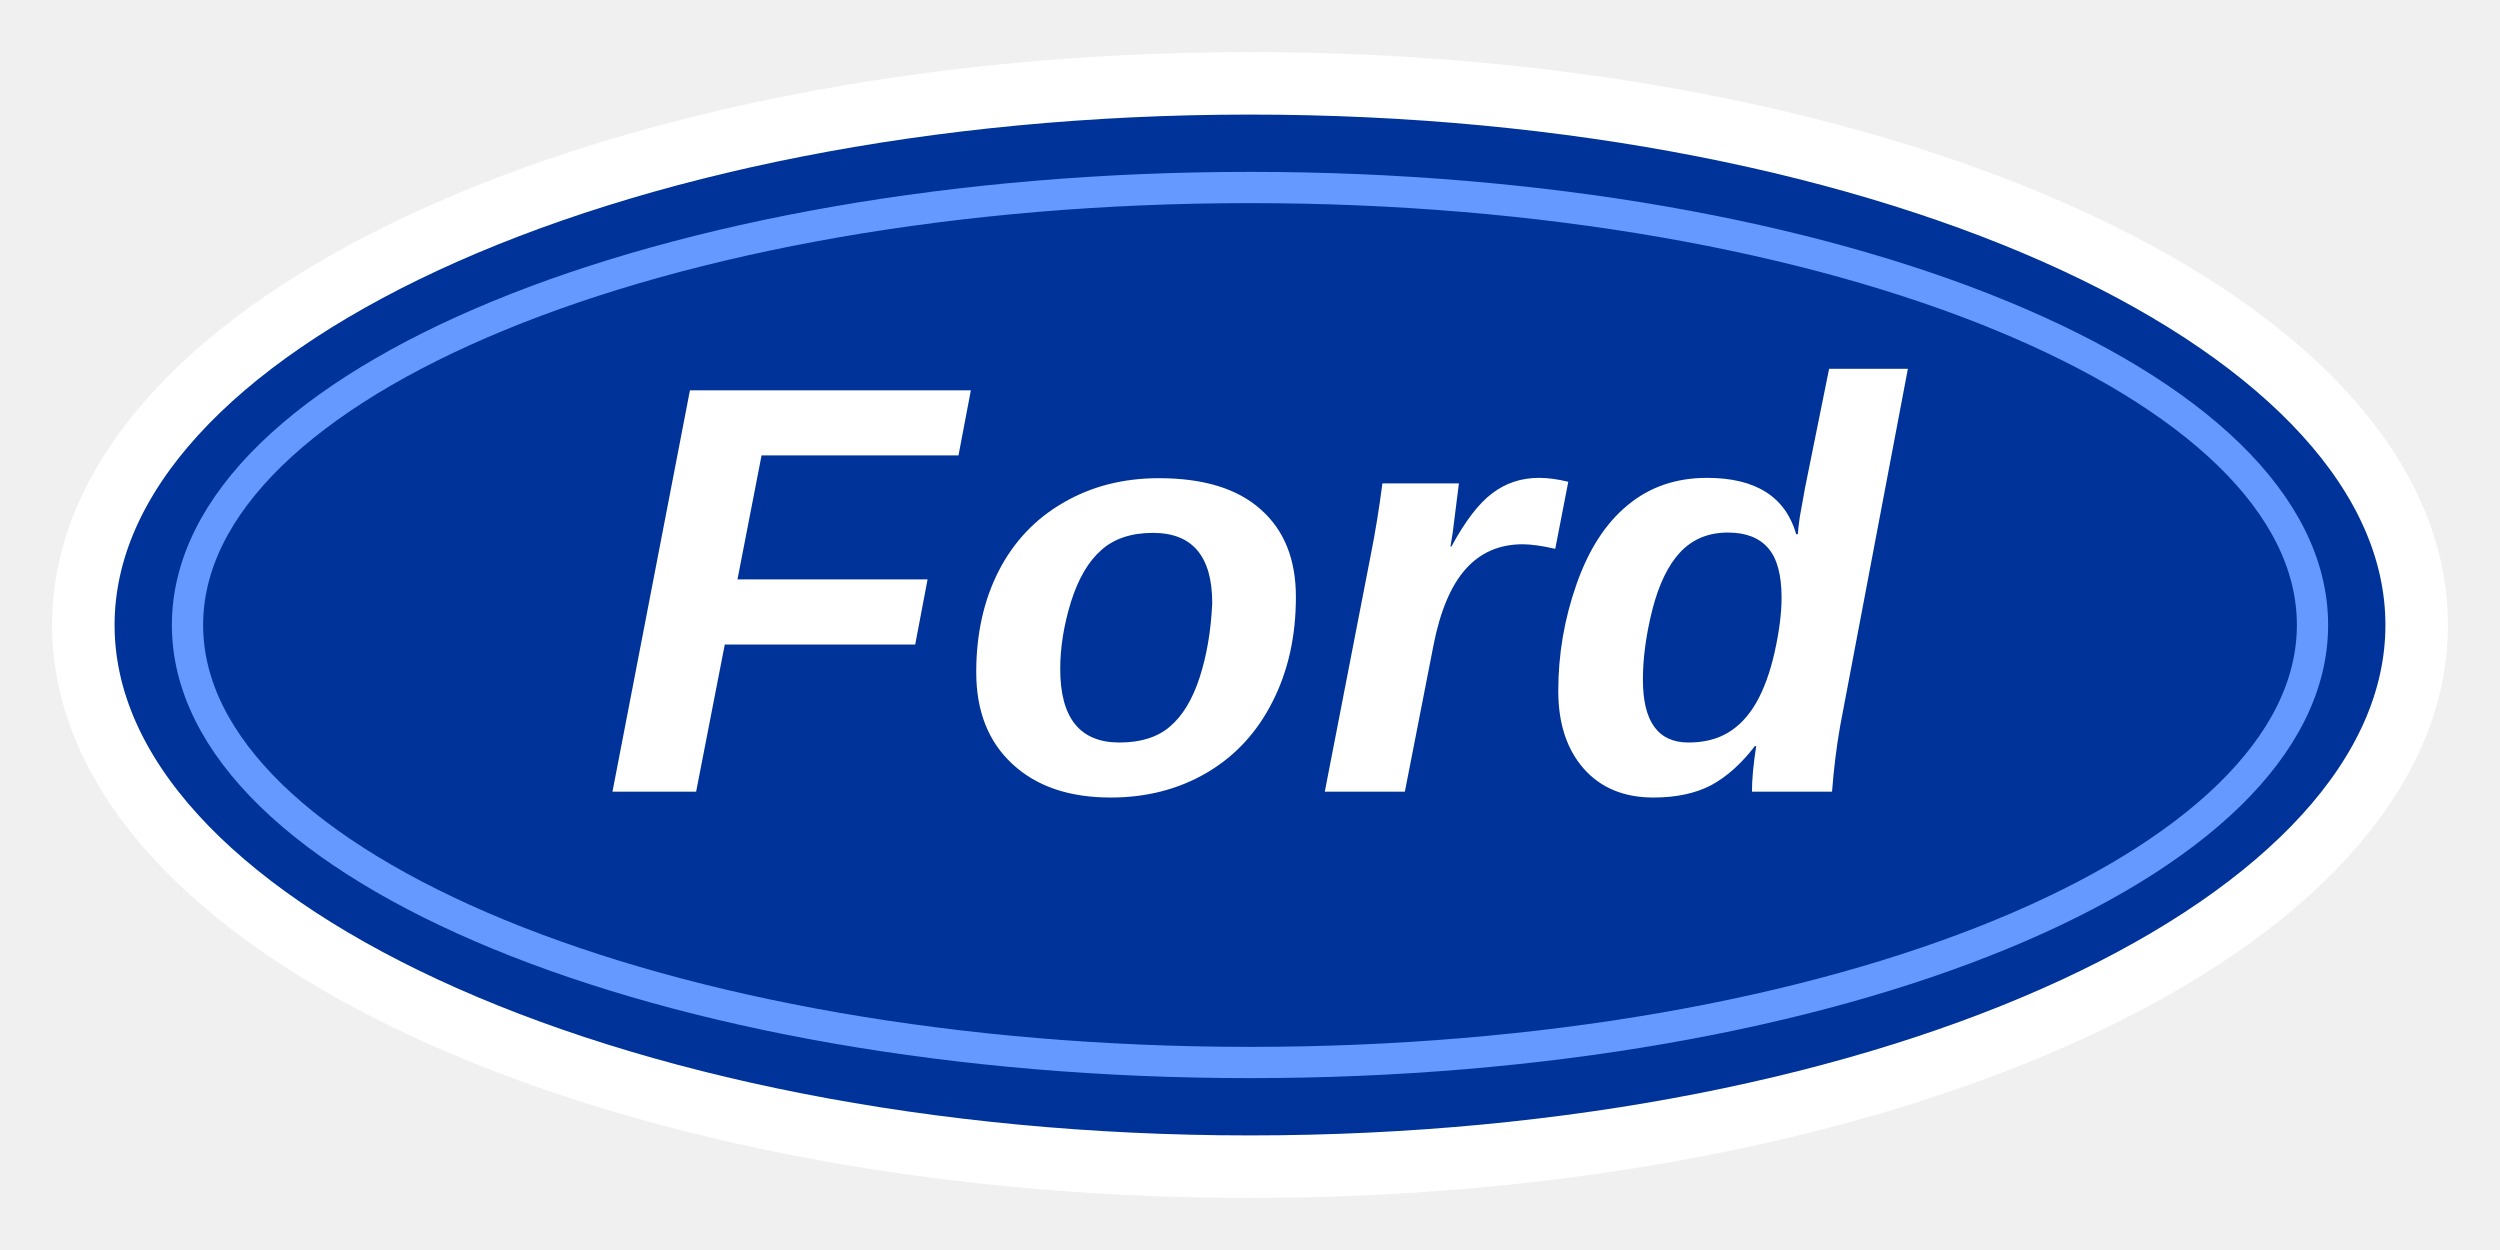
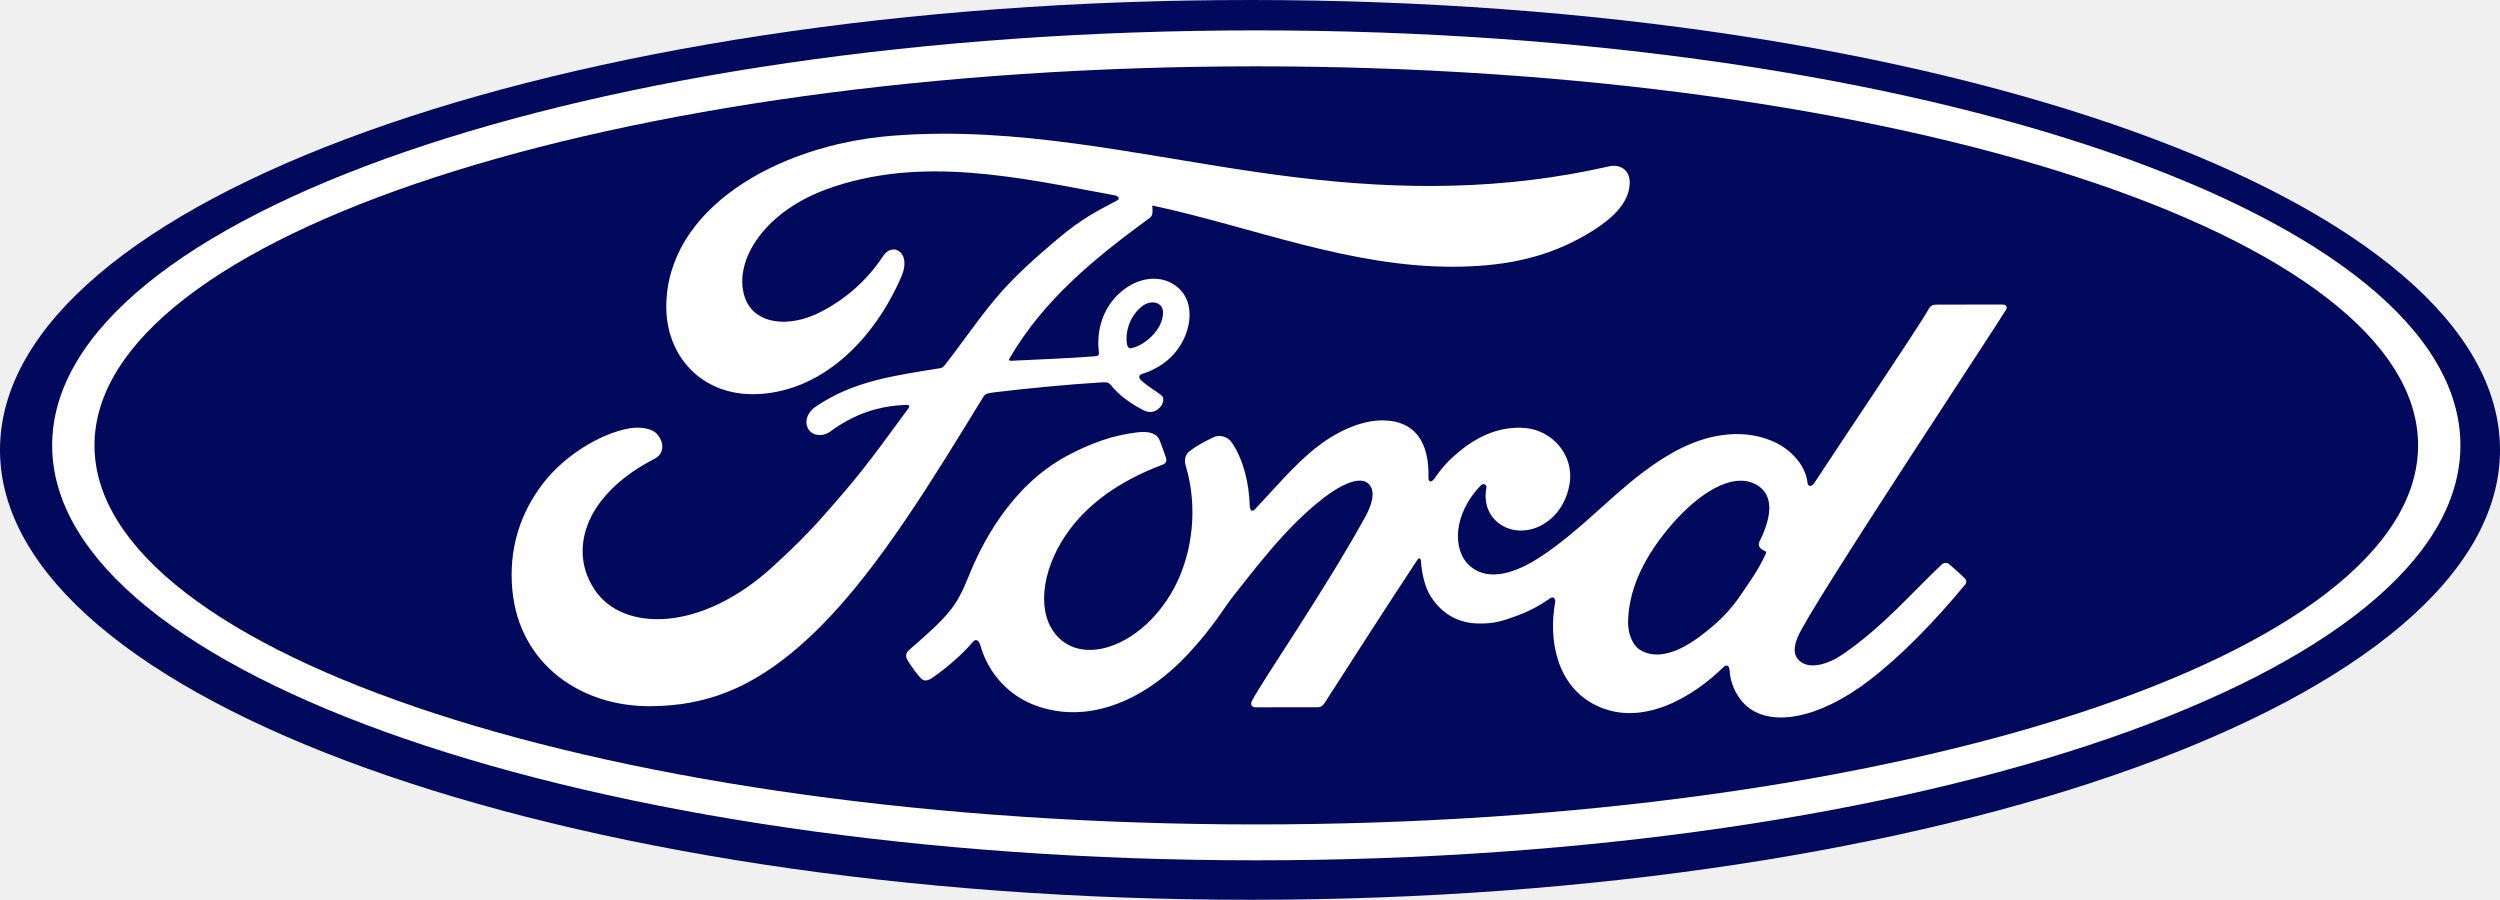
- <svg xmlns="http://www.w3.org/2000/svg" viewBox="0 0 120 60" width="120" height="60">
-   <ellipse cx="60" cy="30" rx="56" ry="26" fill="#003399" stroke="#FFFFFF" stroke-width="3" />
-   <ellipse cx="60" cy="30" rx="51" ry="21" fill="none" stroke="#6699FF" stroke-width="1.5" />
-   <text x="60" y="38" font-family="'Brush Script MT', 'Arial', cursive, sans-serif" font-size="28" font-weight="bold" font-style="italic" fill="#FFFFFF" text-anchor="middle">Ford</text>
+ <svg xmlns="http://www.w3.org/2000/svg" width="1000" height="359.914" version="1.1" viewBox="0 0 264.583 95.227" id="svg16">
+   <defs id="defs20" />
+   <g id="g2317">
+     <path d="M 132.292,0 C 59.2,0 -1.9786051e-4,21.282 -1.9786051e-4,47.615 c 0,26.324 59.204,47.613 132.292,47.613 73.097,0 132.292,-21.289 132.292,-47.613 C 264.584,21.281 205.39,0 132.292,0 Z" fill="#064a93" id="path2" style="fill:#00095b;fill-opacity:1;stroke-width:1" />
+     <path d="m 132.962,91.051 c -70.385,0 -127.442,-19.661 -127.442,-43.917 0,-24.258 57.058,-43.919 127.442,-43.919 70.378,0 127.432,19.659 127.432,43.919 0,24.254 -57.056,43.917 -127.432,43.917 z m 0,-84.03 c -67.912,0 -122.962,17.956 -122.962,40.114 0,22.158 55.048,40.117 122.962,40.117 67.911,0 122.952,-17.959 122.952,-40.117 0,-22.157 -55.045,-40.114 -122.952,-40.114 z" id="path6" style="fill:#ffffff;stroke-width:1" />
+     <path id="path8" style="fill:#ffffff;stroke-width:1" d="m 99.718,14.153 c -1.809,0.006 -3.626,0.076 -5.457,0.226 -12.155,1.013 -23.725,7.789 -23.746,18.077 -0.013,5.217 3.733,9.444 9.537,9.258 6.82,-0.229 12.419,-5.639 15.35,-12.46 1.112,-2.588 -0.948,-3.663 -1.928,-2.173 a 17.298,17.298 0 0 1 -6.882,6.062 c -3.209,1.556 -6.639,1.136 -7.679,-1.444 -1.462,-3.64 1.577,-9.087 8.512,-11.65 10.017,-3.672 20.498,-1.243 30.583,0.633 0.144,0 0.681,0.295 0.206,0.54 -1.806,0.975 -3.584,1.768 -6.354,4.128 -1.986,1.684 -4.586,3.926 -6.597,6.368 -1.996,2.407 -3.411,4.554 -5.283,6.934 -0.261,0.344 -0.582,0.328 -0.578,0.328 -4.563,0.763 -9.03,1.274 -13.12,4.09 -0.846,0.578 -1.213,1.604 -0.7,2.389 0.461,0.696 1.515,0.77 2.247,0.243 2.541,-1.882 5.157,-2.768 8.157,-2.85 0.131,0.008 0.194,0.029 0.231,0.109 0.023,0.045 0.009,0.14 -0.045,0.21 -4.494,6.173 -5.619,7.568 -9,11.395 -1.729,1.967 -3.43,3.627 -5.33,5.355 -7.676,7.061 -15.932,6.939 -18.894,2.512 -1.77,-2.657 -1.537,-5.446 -0.377,-7.76 1.428,-2.834 4.314,-4.911 6.714,-6.124 0.891,-0.45 1.147,-1.578 0.255,-2.606 -0.567,-0.67 -1.942,-0.789 -2.966,-0.603 -3.144,0.575 -6.859,2.928 -9.054,5.76 -2.474,3.178 -3.71,7.036 -3.295,11.366 0.745,7.813 7.242,12.326 14.618,12.274 5.869,-0.045 11.398,-1.806 18.05,-8.493 6.201,-6.236 11.851,-15.551 17.141,-24.189 0.166,-0.276 0.284,-0.424 1.088,-0.523 3.318,-0.411 8.217,-0.879 11.357,-1.059 0.698,-0.038 0.84,-0.03 1.12,0.315 0.818,1.022 2.047,1.889 3.031,2.417 0.48,0.258 0.708,0.387 1.085,0.393 0.465,0.01 0.827,-0.238 1.061,-0.5 0.333,-0.362 0.425,-0.835 0.245,-1.141 -0.188,-0.32 -2.378,-1.522 -2.443,-2.008 -0.048,-0.303 0.287,-0.376 0.287,-0.376 1.61,-0.5 3.285,-1.529 4.3,-3.454 0.997,-1.895 1.158,-4.424 -0.666,-5.83 -1.601,-1.235 -4.02,-1.04 -5.95,0.675 -1.888,1.665 -2.513,4.087 -2.258,6.21 0.046,0.368 0.027,0.492 -0.48,0.534 -2.902,0.23 -5.698,0.31 -8.808,0.473 -0.208,0.015 -0.274,-0.121 -0.153,-0.264 3.581,-6.16 8.928,-10.547 14.842,-14.867 0.392,-0.291 0.272,-0.844 0.256,-1.306 10.678,2.297 20.997,6.572 32.076,6.481 4.581,-0.037 8.967,-0.727 13.159,-3.004 3.687,-1.991 5.183,-3.833 5.293,-5.747 0.086,-1.323 -0.843,-2.159 -2.166,-1.874 -11.193,2.546 -21.871,2.518 -33.007,1.184 -12.719,-1.529 -24.924,-4.676 -37.584,-4.636 z m 22.343,17.853 c 0.262,0.014 0.506,0.101 0.704,0.269 0.59,0.499 0.311,1.744 -0.285,2.606 -0.651,0.951 -1.755,1.772 -2.762,1.972 -0.202,0.037 -0.377,-0.049 -0.46,-0.492 h -0.001 c -0.164,-1.173 0.222,-2.744 1.488,-3.851 0.396,-0.347 0.88,-0.527 1.316,-0.504 z m 89.855,0.225 c -2.035,0 -4.704,0.004 -6.825,0.004 -0.505,0 -0.766,0.061 -1.005,0.526 -0.782,1.485 -10.32,15.638 -12.096,18.388 -0.298,0.418 -0.664,0.36 -0.706,-0.117 -0.18,-1.632 -1.603,-3.508 -3.846,-4.406 -1.71,-0.687 -3.382,-0.811 -5.119,-0.583 -3.137,0.417 -5.932,2.057 -8.39,3.904 -3.703,2.789 -6.898,6.4 -11.023,9.07 -2.252,1.453 -5.335,2.72 -7.398,0.83 -1.867,-1.714 -1.657,-5.522 1.2,-8.466 0.301,-0.309 0.662,-0.051 0.605,0.226 -0.27,1.332 0.062,2.656 1.083,3.585 1.246,1.105 3.03,1.231 4.556,0.493 1.802,-0.883 2.86,-2.59 3.17,-4.528 0.477,-3.005 -1.86,-5.656 -4.782,-5.868 -2.375,-0.165 -4.652,0.653 -6.87,2.467 -1.113,0.913 -1.746,1.589 -2.707,2.943 -0.235,0.334 -0.595,0.368 -0.583,-0.125 0.111,-3.847 -1.497,-6.012 -4.71,-6.083 -2.492,-0.058 -5.157,1.28 -7.233,2.92 -2.276,1.81 -4.266,4.208 -6.399,6.462 -0.265,0.278 -0.497,0.265 -0.571,-0.274 -0.065,-2.549 -0.712,-5.018 -1.904,-6.771 -0.421,-0.61 -1.308,-0.912 -2.054,-0.5 -0.344,0.187 -1.543,0.732 -2.414,1.427 -0.433,0.353 -0.6,0.864 -0.41,1.519 1.15,3.807 0.897,8.137 -0.663,11.795 -1.433,3.348 -4.218,6.37 -7.49,7.392 -2.156,0.677 -4.398,0.346 -5.785,-1.547 -1.905,-2.612 -1.135,-7.154 1.703,-10.927 2.507,-3.32 6.13,-5.43 9.747,-6.789 0.426,-0.162 0.513,-0.432 0.393,-0.79 -0.197,-0.59 -0.51,-1.391 -0.639,-1.758 -0.331,-0.873 -1.26,-1.016 -2.393,-0.893 -2.627,0.303 -4.996,1.194 -7.337,2.435 -6.13,3.25 -9.202,9.54 -10.55,12.906 -0.648,1.615 -1.203,2.625 -1.92,3.519 -0.966,1.203 -2.179,2.297 -4.397,4.226 -0.2,0.177 -0.35,0.546 -0.182,0.888 0.227,0.465 1.38,2.077 1.706,2.221 0.361,0.176 0.78,-0.07 0.948,-0.19 1.552,-1.041 3.409,-2.692 4.318,-3.812 0.318,-0.383 0.646,-0.222 0.815,0.36 0.848,2.996 3.069,5.442 6.14,6.465 5.62,1.877 11.45,-0.84 15.85,-5.569 2.796,-3.005 3.805,-4.938 4.877,-6.252 1.816,-2.229 5.4,-7.215 9.667,-10.416 1.565,-1.18 3.418,-2.08 4.35,-1.483 0.747,0.48 0.988,1.595 -0.212,3.755 -4.35,7.867 -10.754,17.11 -11.928,19.353 -0.214,0.389 -0.027,0.694 0.384,0.694 2.277,-0.01 4.535,-0.005 6.602,-0.005 0.343,-0.016 0.498,-0.171 0.67,-0.412 3.339,-5.175 6.482,-10.103 9.85,-15.196 0.19,-0.3 0.363,-0.067 0.37,0.064 0.07,1.181 0.363,2.798 1.071,3.86 1.274,1.962 3.078,2.805 5.08,2.818 1.592,0.018 2.397,-0.222 4.114,-0.857 a 14.475,14.475 0 0 0 3.38,-1.796 c 0.503,-0.345 0.591,0.233 0.578,0.322 -0.772,4.109 0.182,8.977 4.306,10.996 4.936,2.41 10.358,-0.977 13.478,-4.034 0.305,-0.295 0.634,-0.264 0.665,0.37 0.066,1.168 0.598,2.553 1.574,3.523 2.614,2.598 7.89,1.569 13.185,-2.49 3.4,-2.597 6.957,-6.268 10.17,-10.155 0.119,-0.15 0.208,-0.393 -0.022,-0.637 -0.49,-0.507 -1.198,-1.087 -1.683,-1.534 -0.221,-0.186 -0.546,-0.133 -0.733,0.008 -3.293,3.101 -6.257,6.638 -10.543,9.563 -1.445,0.998 -3.747,1.804 -4.782,0.418 -0.403,-0.538 -0.357,-1.283 0.04,-2.26 1.251,-3.086 21.03,-32.904 22.056,-34.66 l 0.002,-0.002 c 0.176,-0.306 -0.01,-0.53 -0.4,-0.53 z m -27.715,18.642 c 0.518,-0.004 1.003,0.094 1.444,0.304 2.436,1.151 1.658,3.944 0.569,6.137 a 0.587,0.587 0 0 0 -0.044,0.452 c 0.04,0.228 0.34,0.449 0.635,0.554 0.103,0.038 0.161,0.112 0.044,0.352 -0.842,1.785 -1.614,2.814 -2.669,4.364 -0.968,1.433 -2.06,2.55 -3.384,3.626 -1.995,1.635 -4.765,3.414 -7.055,2.218 -1.018,-0.524 -1.457,-1.933 -1.437,-3.074 0.053,-3.21 1.49,-6.504 4.152,-9.742 2.637,-3.214 5.501,-5.172 7.745,-5.191 z" />
+   </g>
</svg>
